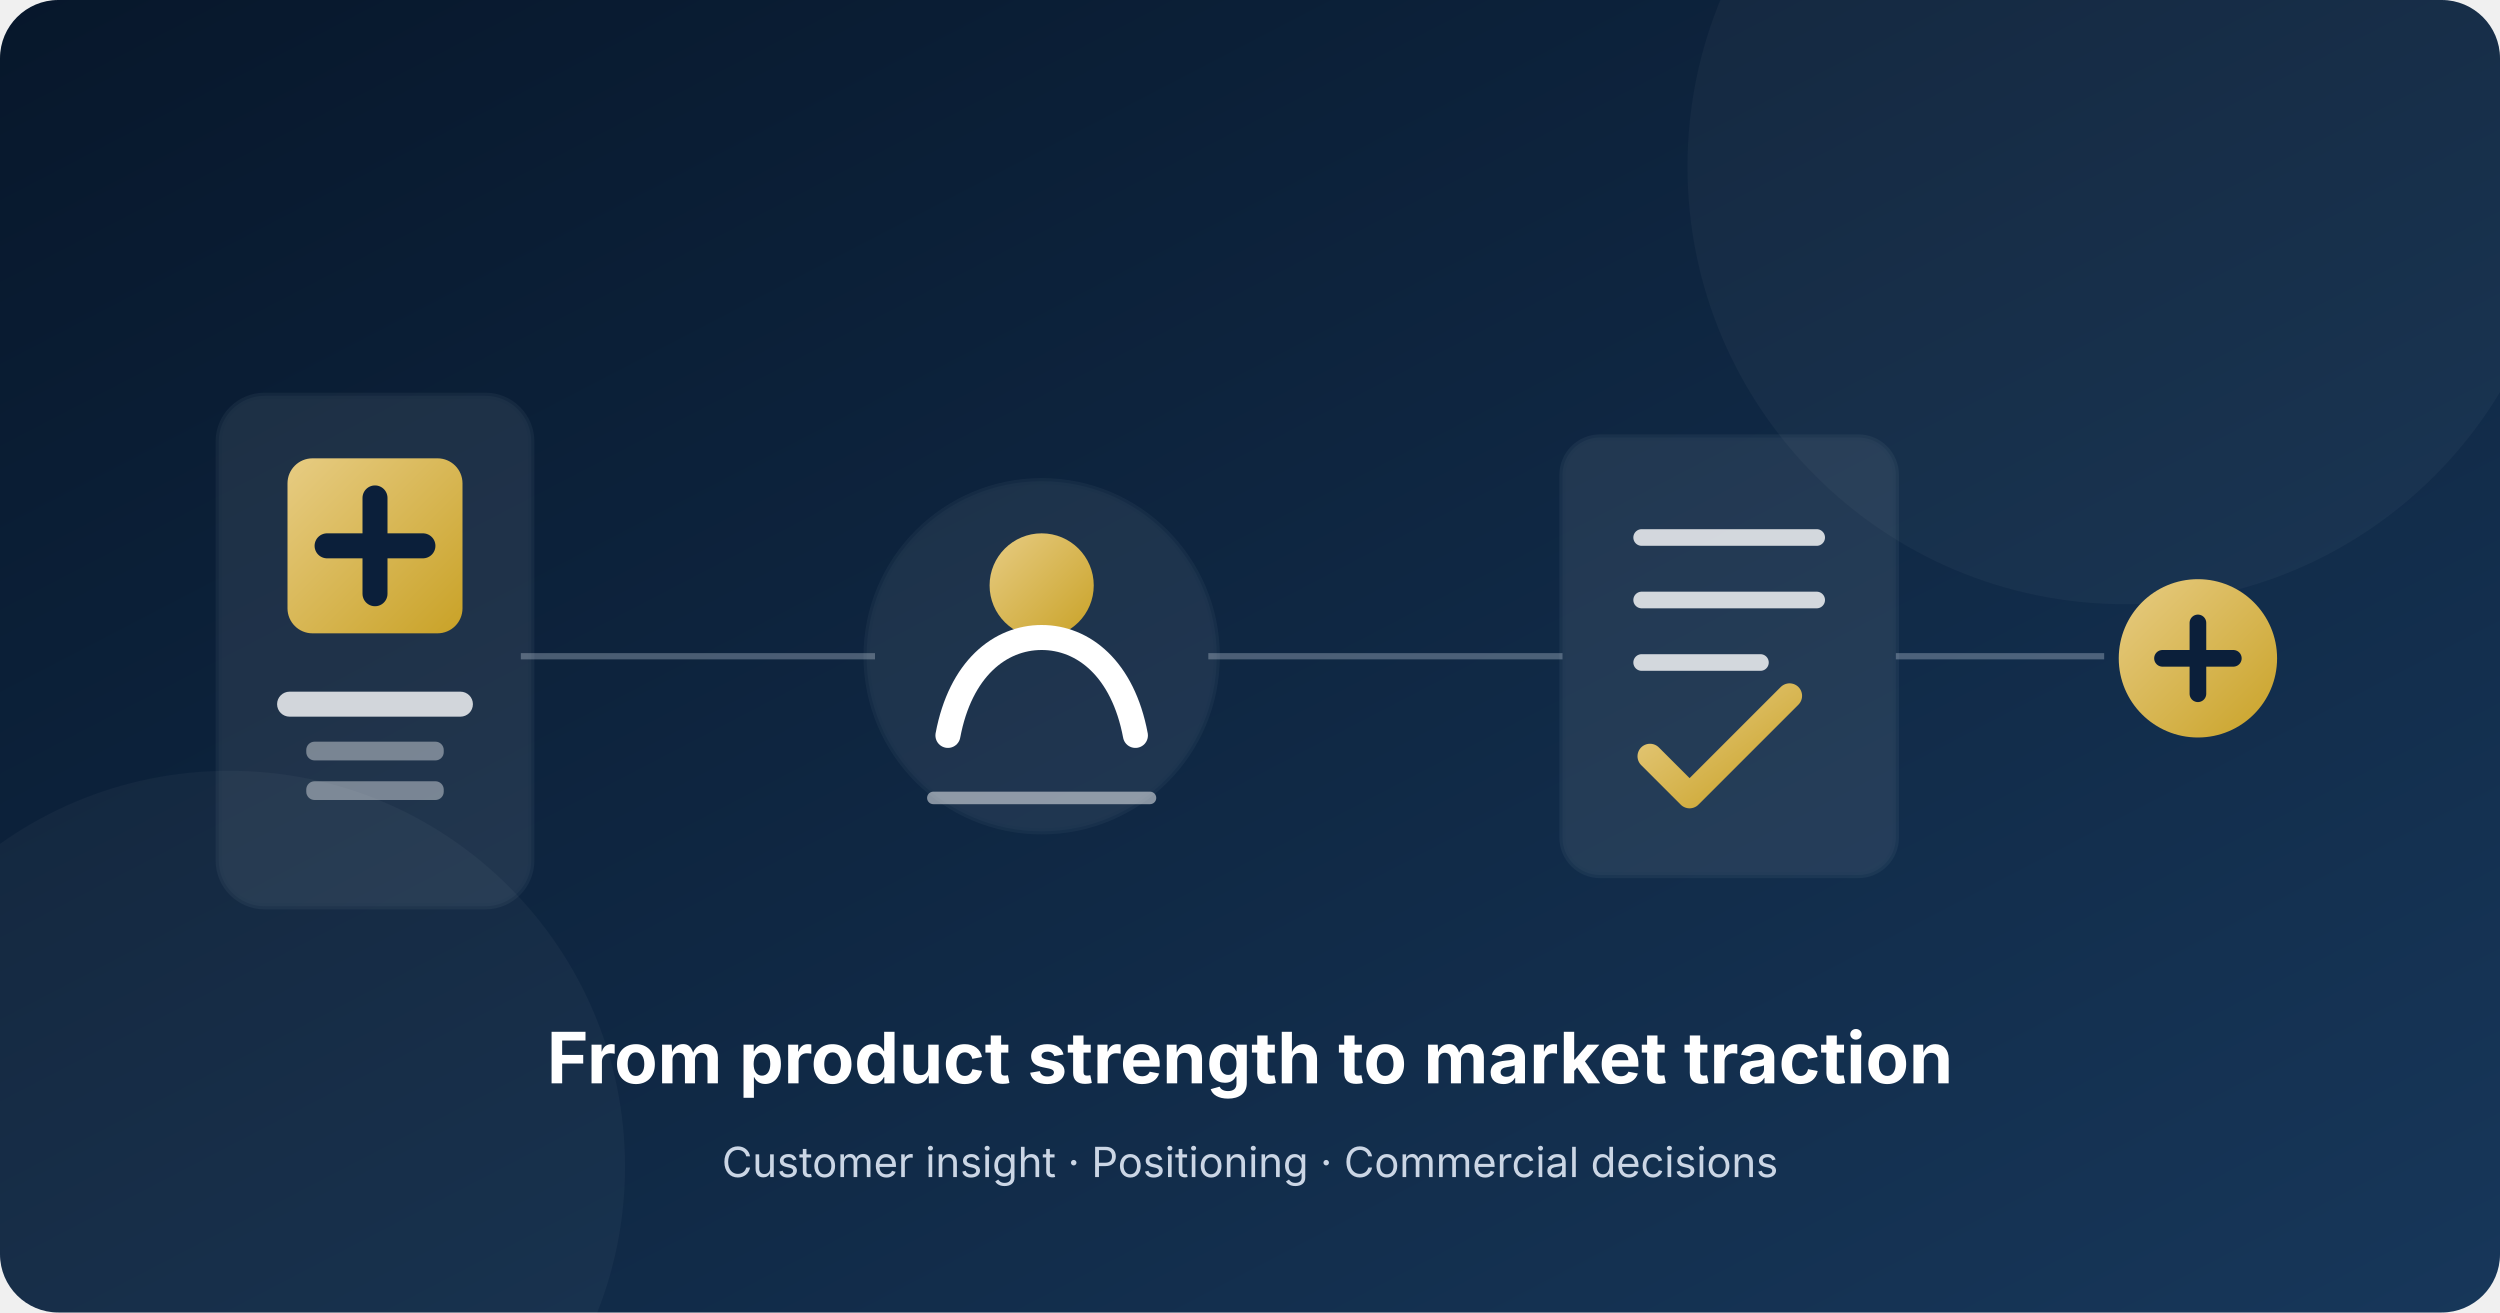
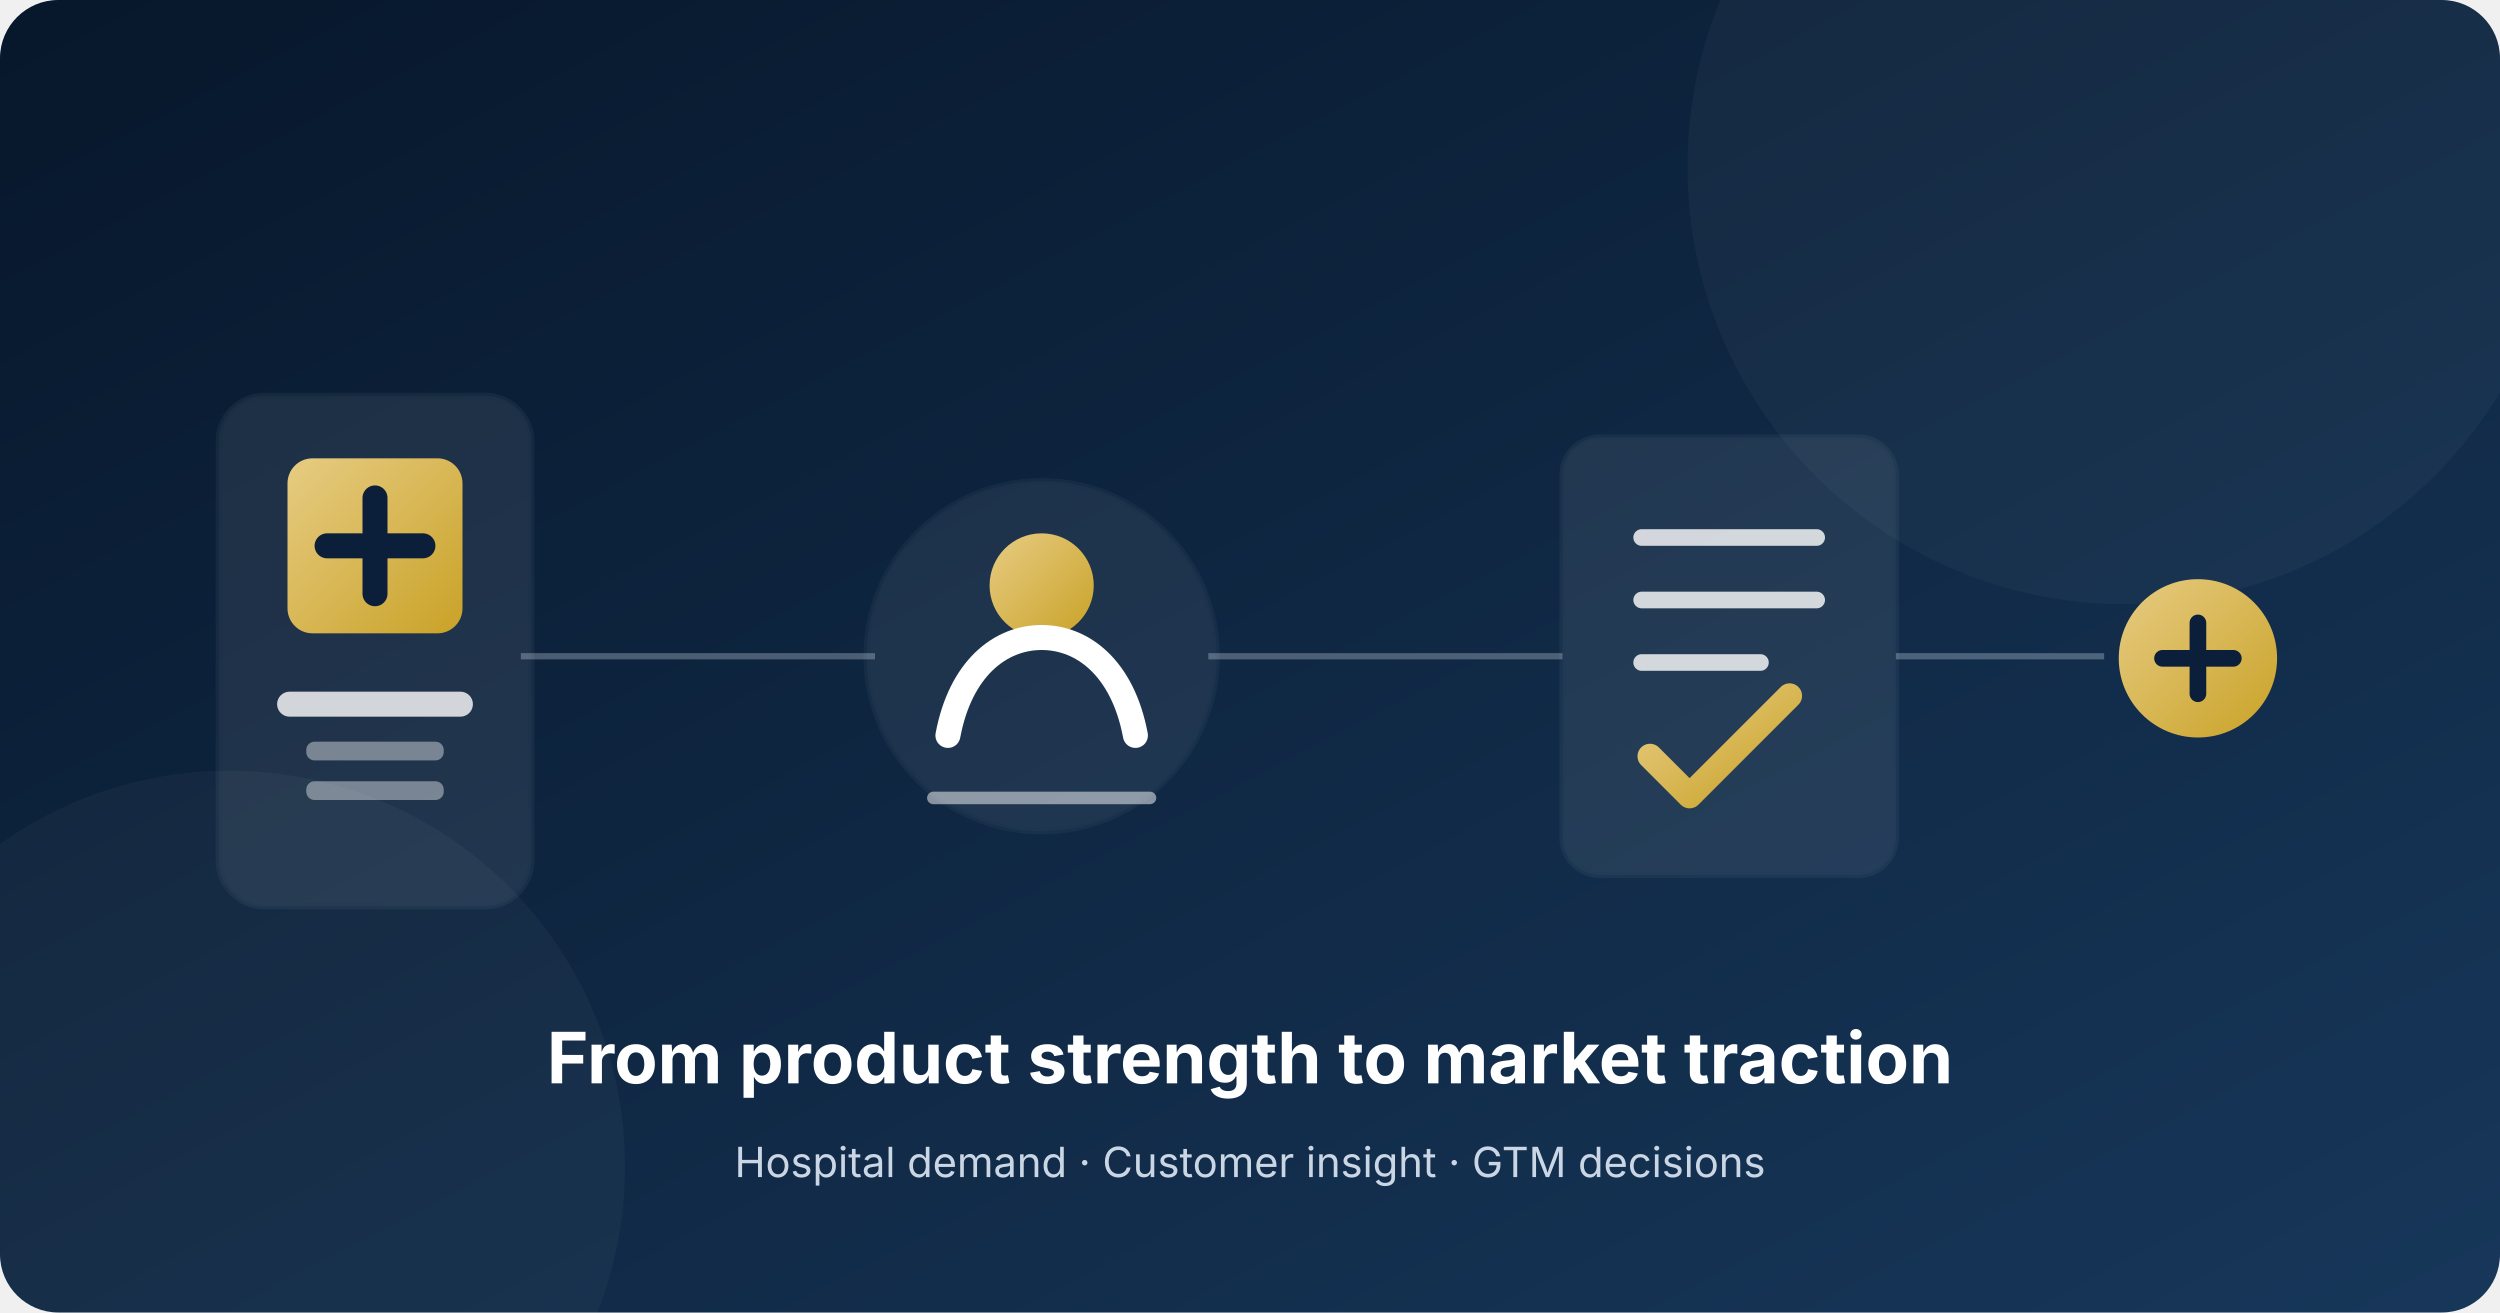
<svg xmlns="http://www.w3.org/2000/svg" width="1200" height="630" viewBox="0 0 1200 630" role="img" aria-labelledby="title desc">
  <defs>
    <linearGradient id="bg" x1="0" y1="0" x2="1" y2="1">
      <stop stop-color="#07172b" />
      <stop offset="1" stop-color="#17375a" />
    </linearGradient>
    <linearGradient id="gold" x1="0" y1="0" x2="1" y2="1">
      <stop stop-color="#e7cc83" />
      <stop offset="1" stop-color="#c9a227" />
    </linearGradient>
  </defs>
  <rect width="1200" height="630" rx="28" fill="url(#bg)" />
  <circle cx="1020" cy="80" r="210" fill="#fff" opacity=".035" />
  <circle cx="110" cy="560" r="190" fill="#fff" opacity=".035" />
  <g stroke="#dbe5f1" stroke-opacity=".3" stroke-width="3" fill="none">
    <path d="M250 315H420M580 315H750M910 315H1010" />
  </g>
  <g transform="translate(105 190)">
    <rect width="150" height="245" rx="22" fill="#fff" opacity=".08" stroke="#dbe5f1" stroke-opacity=".65" stroke-width="3" />
    <rect x="33" y="30" width="84" height="84" rx="12" fill="url(#gold)" />
    <path d="M75 49v46M52 72h46" stroke="#0b1f3a" stroke-width="12" stroke-linecap="round" />
    <rect x="28" y="142" width="94" height="12" rx="6" fill="#fff" opacity=".8" />
    <rect x="42" y="166" width="66" height="9" rx="4" fill="#fff" opacity=".4" />
    <rect x="42" y="185" width="66" height="9" rx="4" fill="#fff" opacity=".4" />
  </g>
  <g transform="translate(420 215)">
    <circle cx="80" cy="100" r="84" fill="#fff" opacity=".07" stroke="#dbe5f1" stroke-opacity=".65" stroke-width="3" />
    <circle cx="80" cy="66" r="25" fill="url(#gold)" />
    <path d="M35 138c6-32 25-47 45-47s39 15 45 47" fill="none" stroke="#fff" stroke-width="12" stroke-linecap="round" />
    <path d="M28 168h104" stroke="#fff" stroke-opacity=".5" stroke-width="6" stroke-linecap="round" />
  </g>
  <g transform="translate(750 210)">
    <rect width="160" height="210" rx="18" fill="#fff" opacity=".08" stroke="#dbe5f1" stroke-opacity=".65" stroke-width="3" />
    <path d="M38 48h84M38 78h84M38 108h57" stroke="#fff" stroke-opacity=".8" stroke-width="8" stroke-linecap="round" />
    <path d="M42 153l19 19 48-48" fill="none" stroke="url(#gold)" stroke-width="12" stroke-linecap="round" stroke-linejoin="round" />
  </g>
  <g transform="translate(1010 278)">
    <circle cx="45" cy="38" r="38" fill="url(#gold)" />
    <path d="M28 38h34M45 21v34" stroke="#0b1f3a" stroke-width="8" stroke-linecap="round" />
  </g>
  <text x="600" y="520" fill="#fff" text-anchor="middle" font-family="Inter,Arial,sans-serif" font-size="34" font-weight="700">From product strength to market traction</text>
-   <text x="600" y="565" fill="#cbd6e5" text-anchor="middle" font-family="Inter,Arial,sans-serif" font-size="20">Customer insight · Positioning · Commercial decisions</text>
+   <text x="600" y="565" fill="#cbd6e5" text-anchor="middle" font-family="Inter,Arial,sans-serif" font-size="20">Hospital demand · Customer insight · GTM decisions</text>
</svg>
